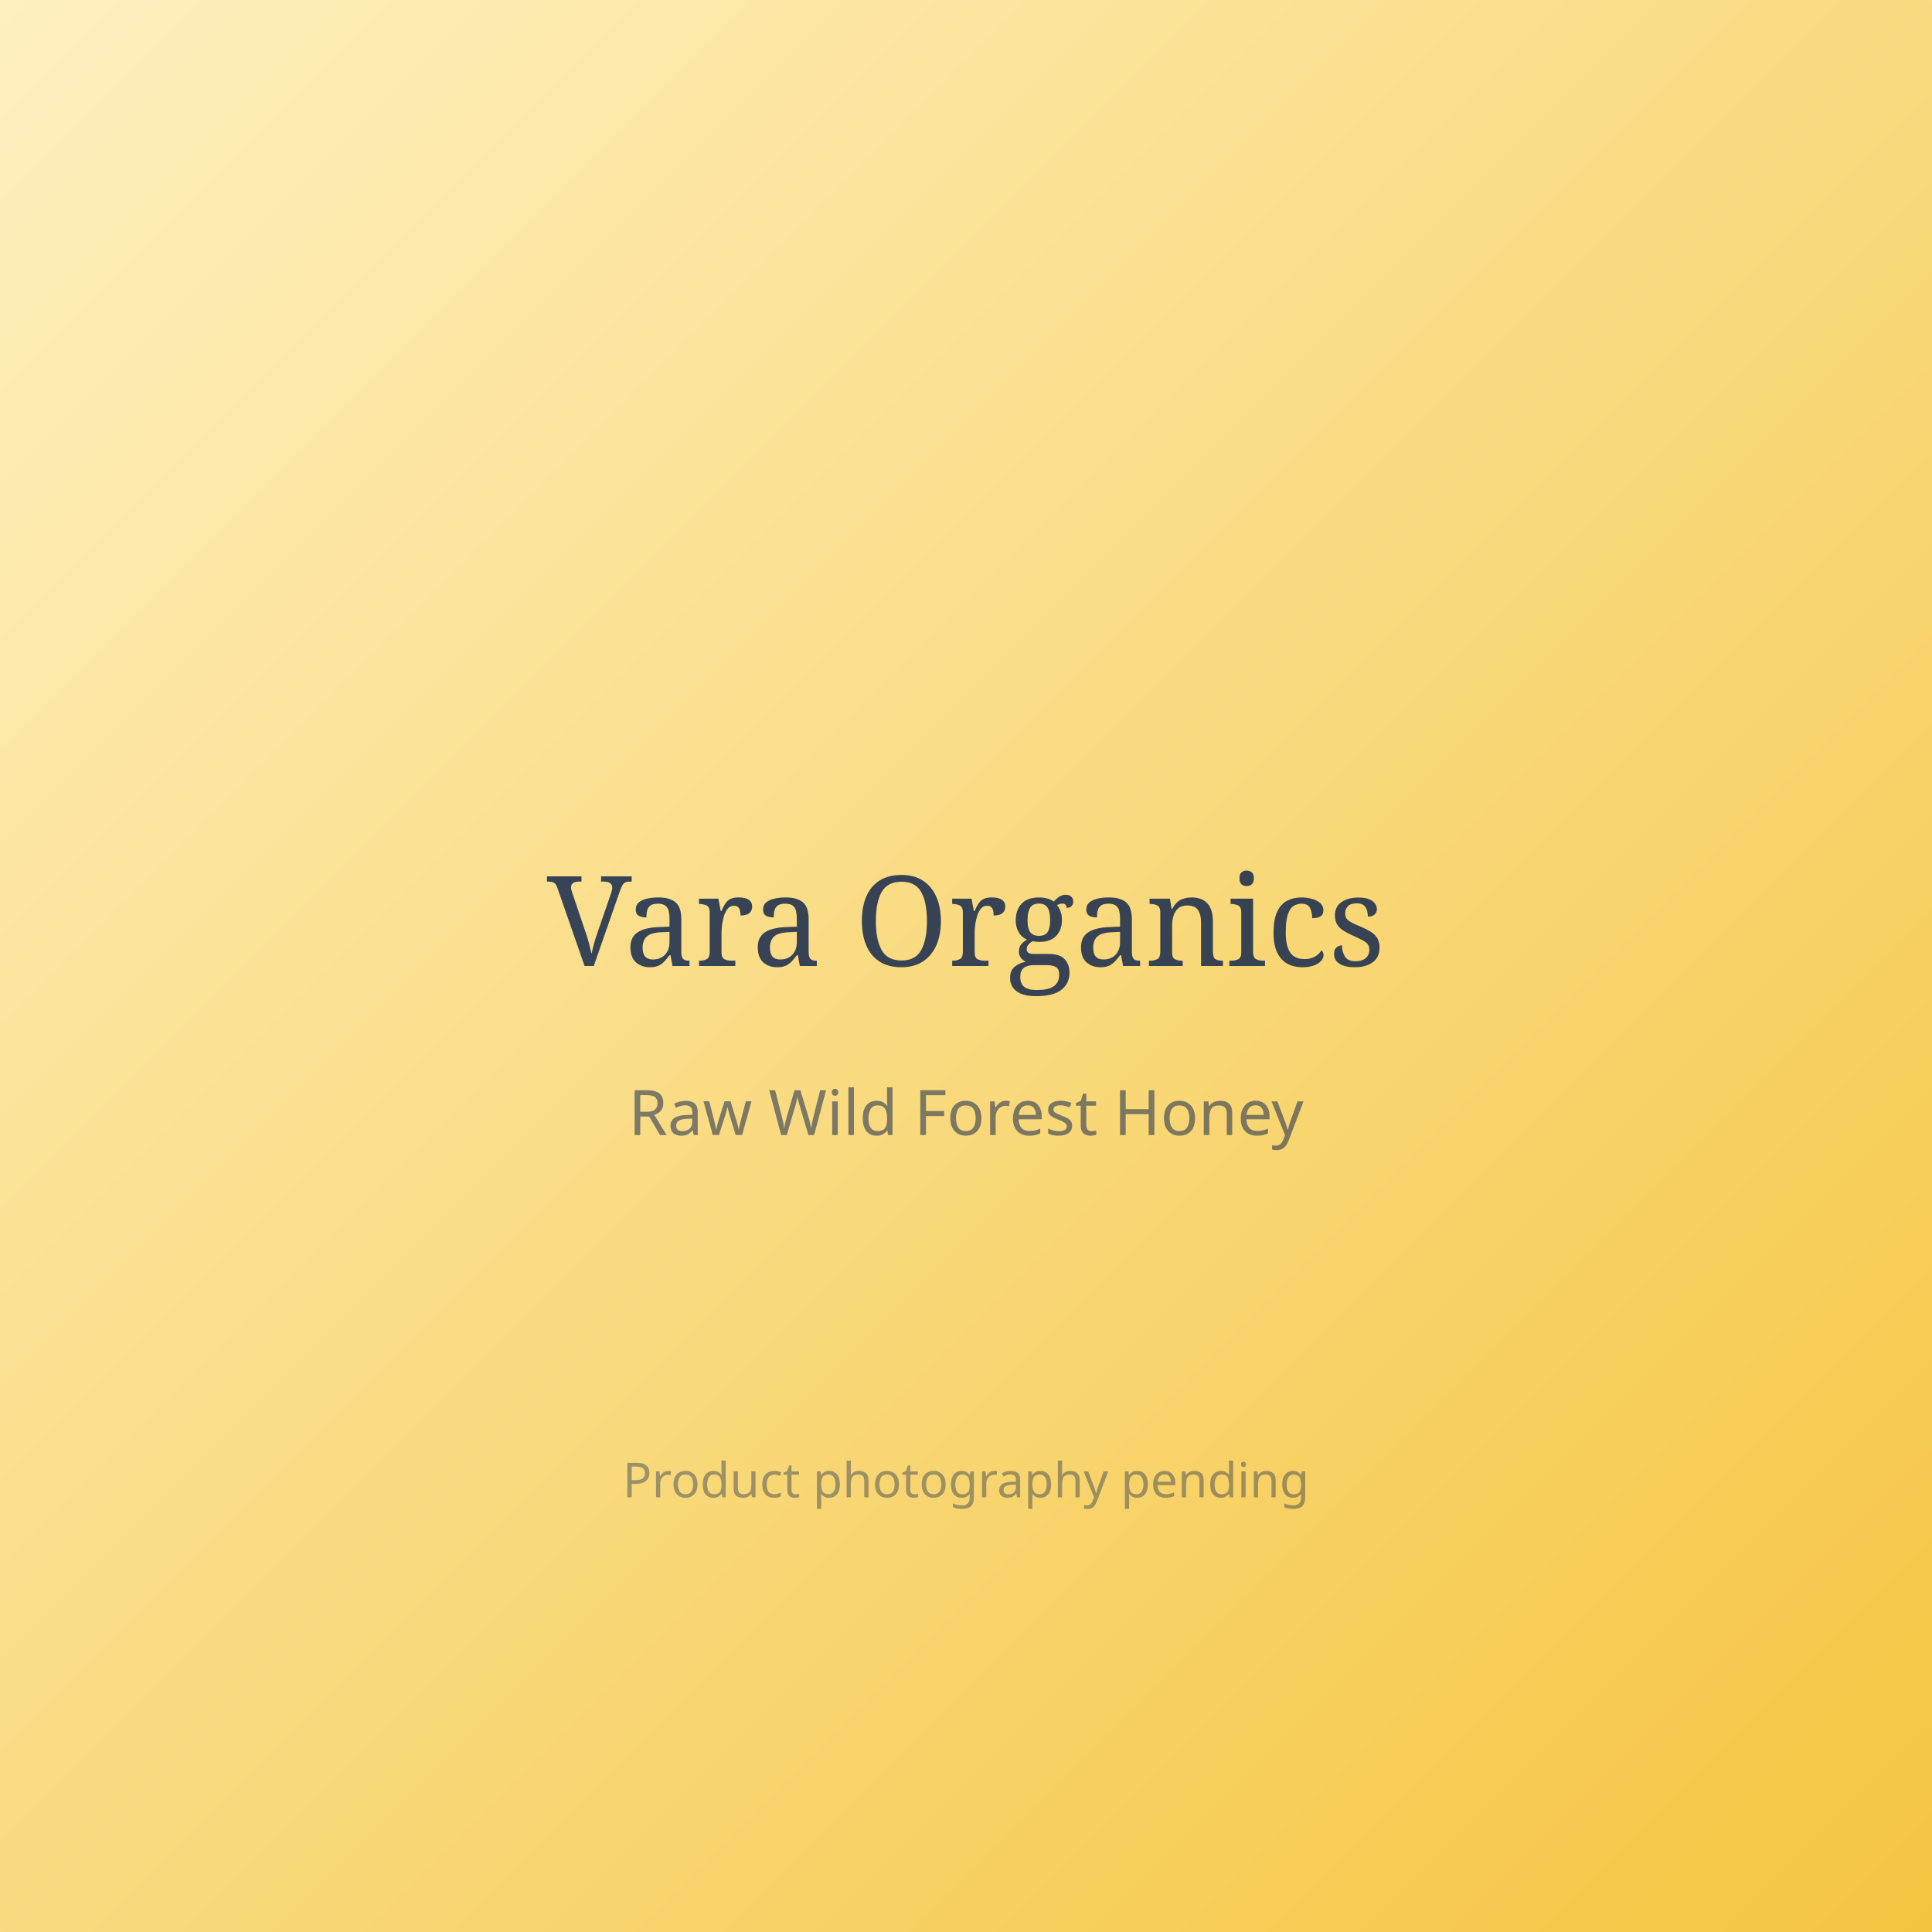
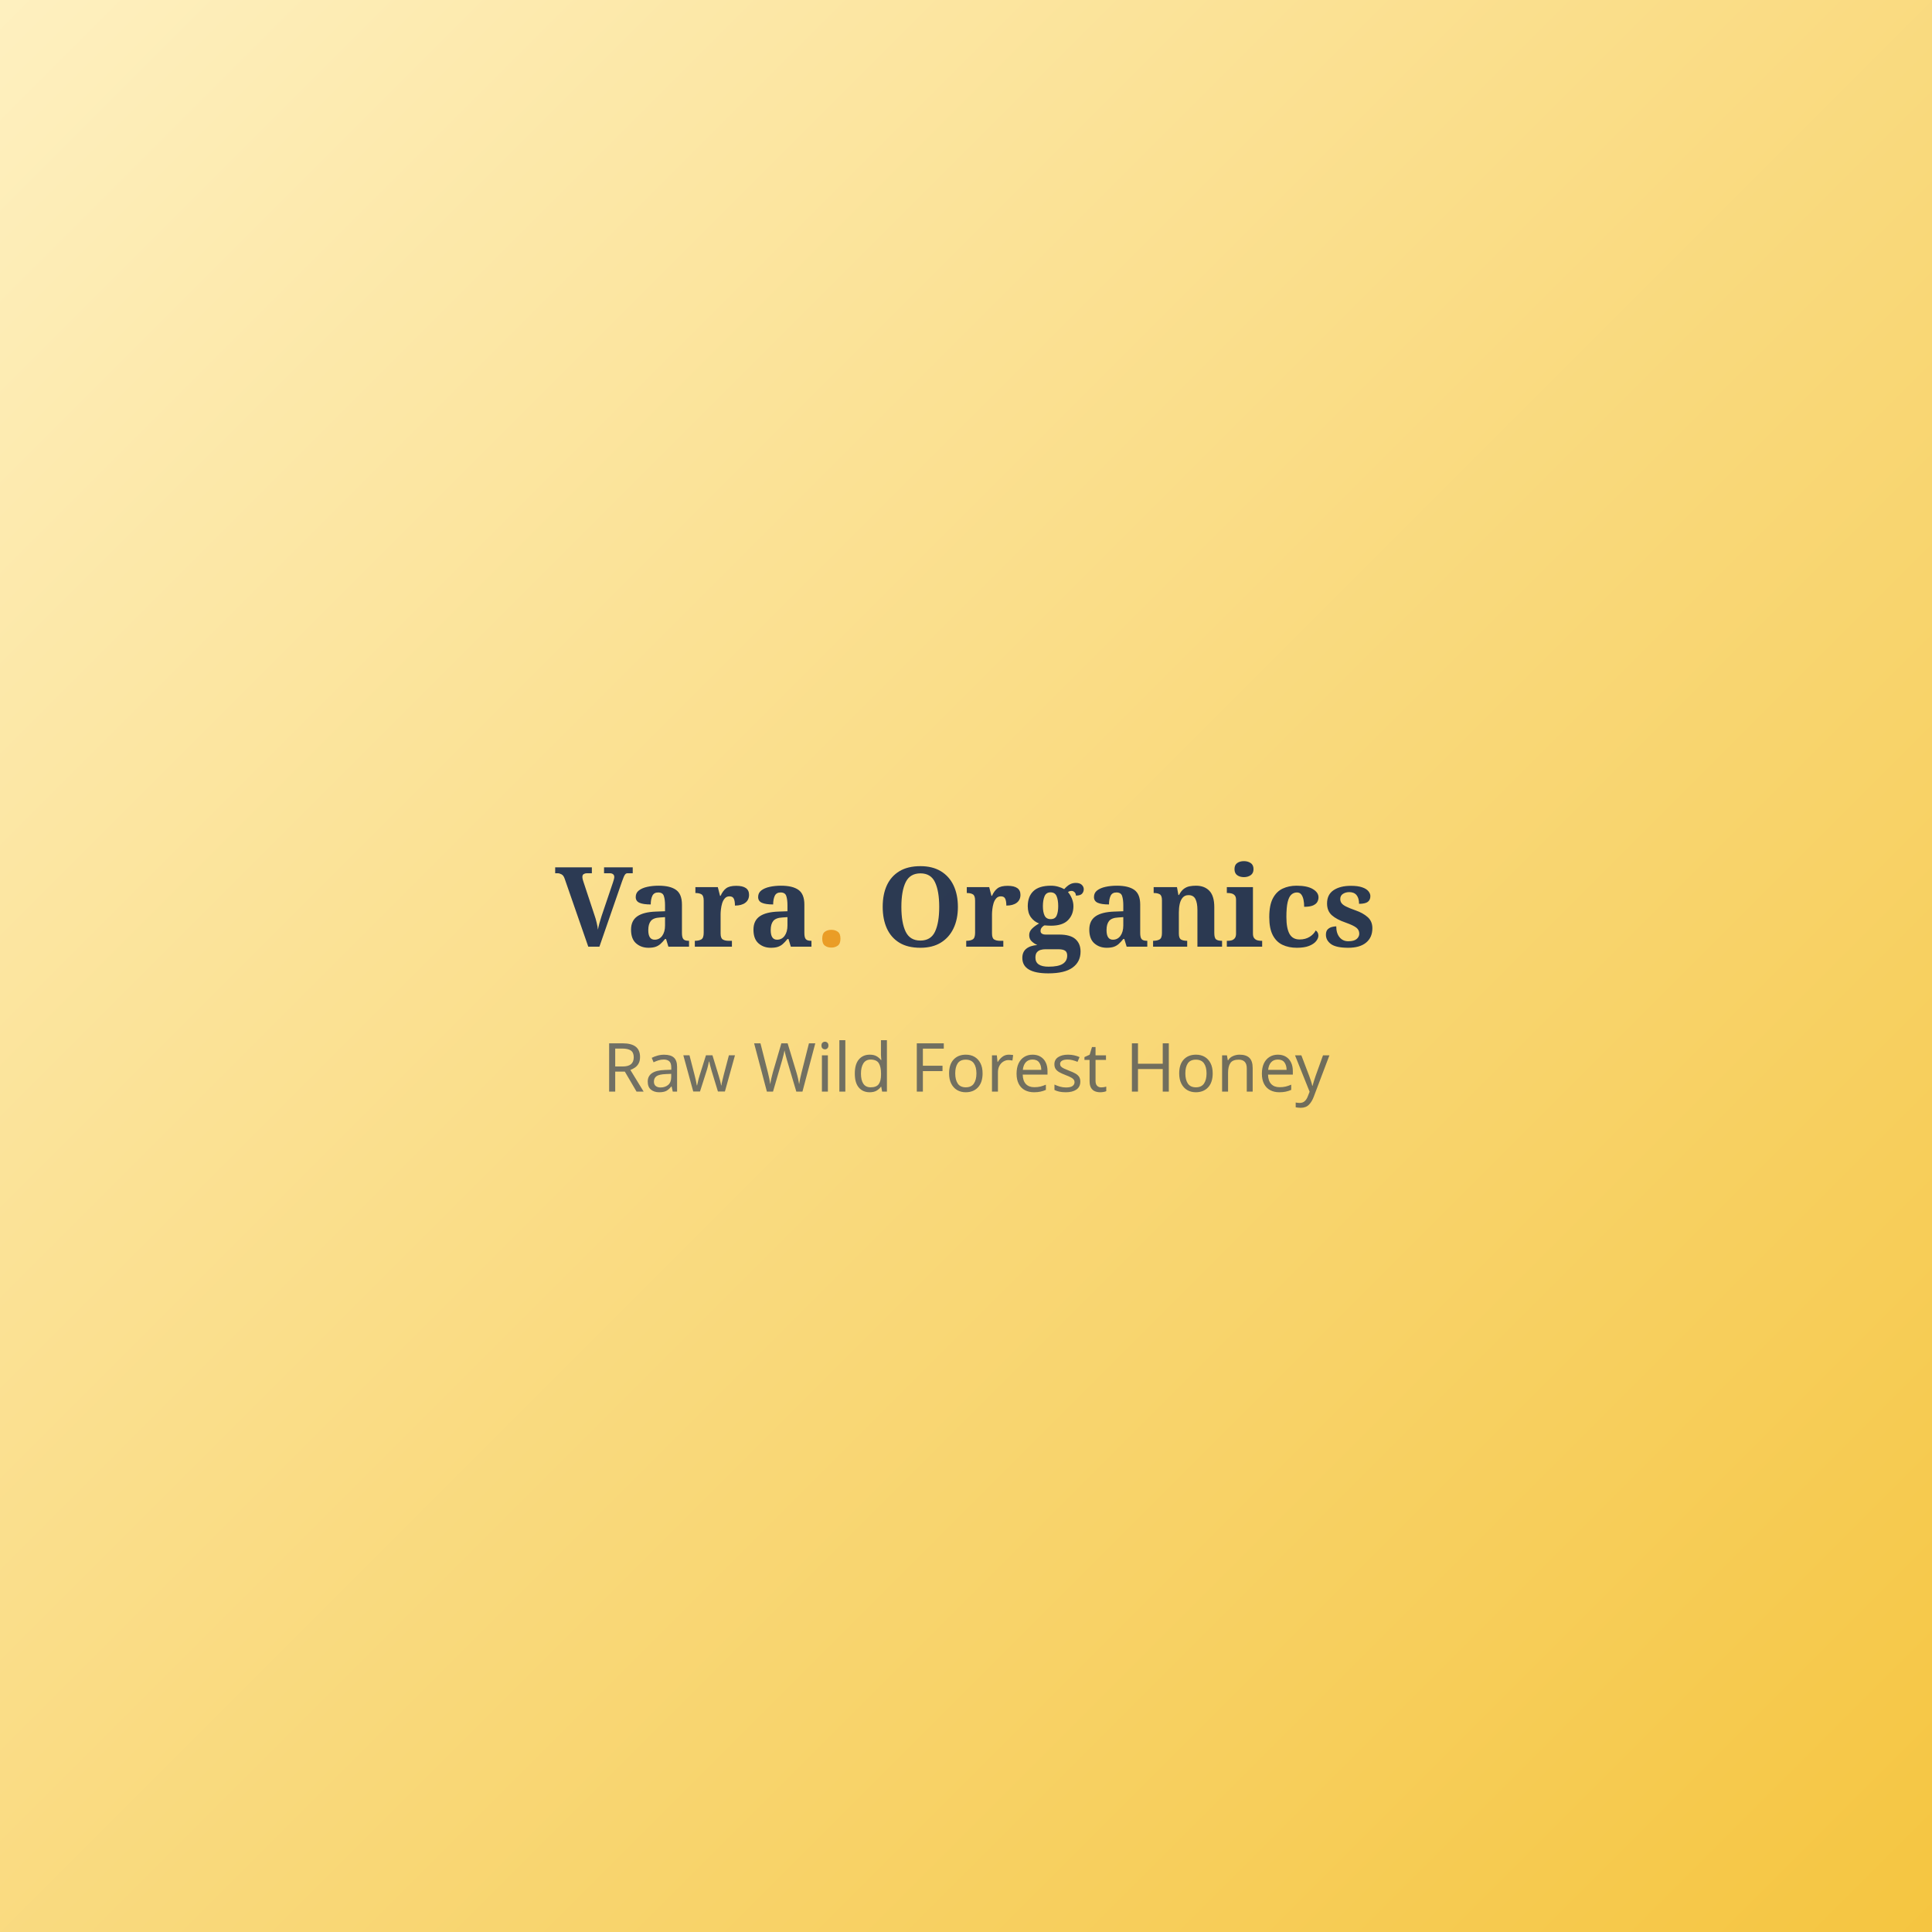
<svg xmlns="http://www.w3.org/2000/svg" viewBox="0 0 800 800" role="img" aria-label="Raw Wild Forest Honey">
  <defs>
    <linearGradient id="g" x1="0" y1="0" x2="1" y2="1">
      <stop offset="0" stop-color="#FEF0C0" />
      <stop offset="1" stop-color="#F5C540" />
    </linearGradient>
  </defs>
  <rect width="800" height="800" fill="url(#g)" />
-   <text x="400" y="400" font-family="Georgia,serif" font-size="52" fill="#15284C" text-anchor="middle" opacity="0.85">Vara Organics</text>
-   <text x="400" y="470" font-family="system-ui,sans-serif" font-size="26" fill="#15284C" text-anchor="middle" opacity="0.55">Raw Wild Forest Honey</text>
-   <text x="400" y="620" font-family="system-ui,sans-serif" font-size="20" fill="#15284C" text-anchor="middle" opacity="0.4">Product photography pending</text>
+   <text x="400" y="392" font-family="Georgia,serif" font-size="46" font-weight="600" fill="#15284C" text-anchor="middle" opacity="0.9">Vara<tspan fill="#E8961C">.</tspan> Organics</text>
+   <text x="400" y="452" font-family="system-ui,sans-serif" font-size="28" fill="#15284C" text-anchor="middle" opacity="0.6">Raw Wild Forest Honey</text>
</svg>
